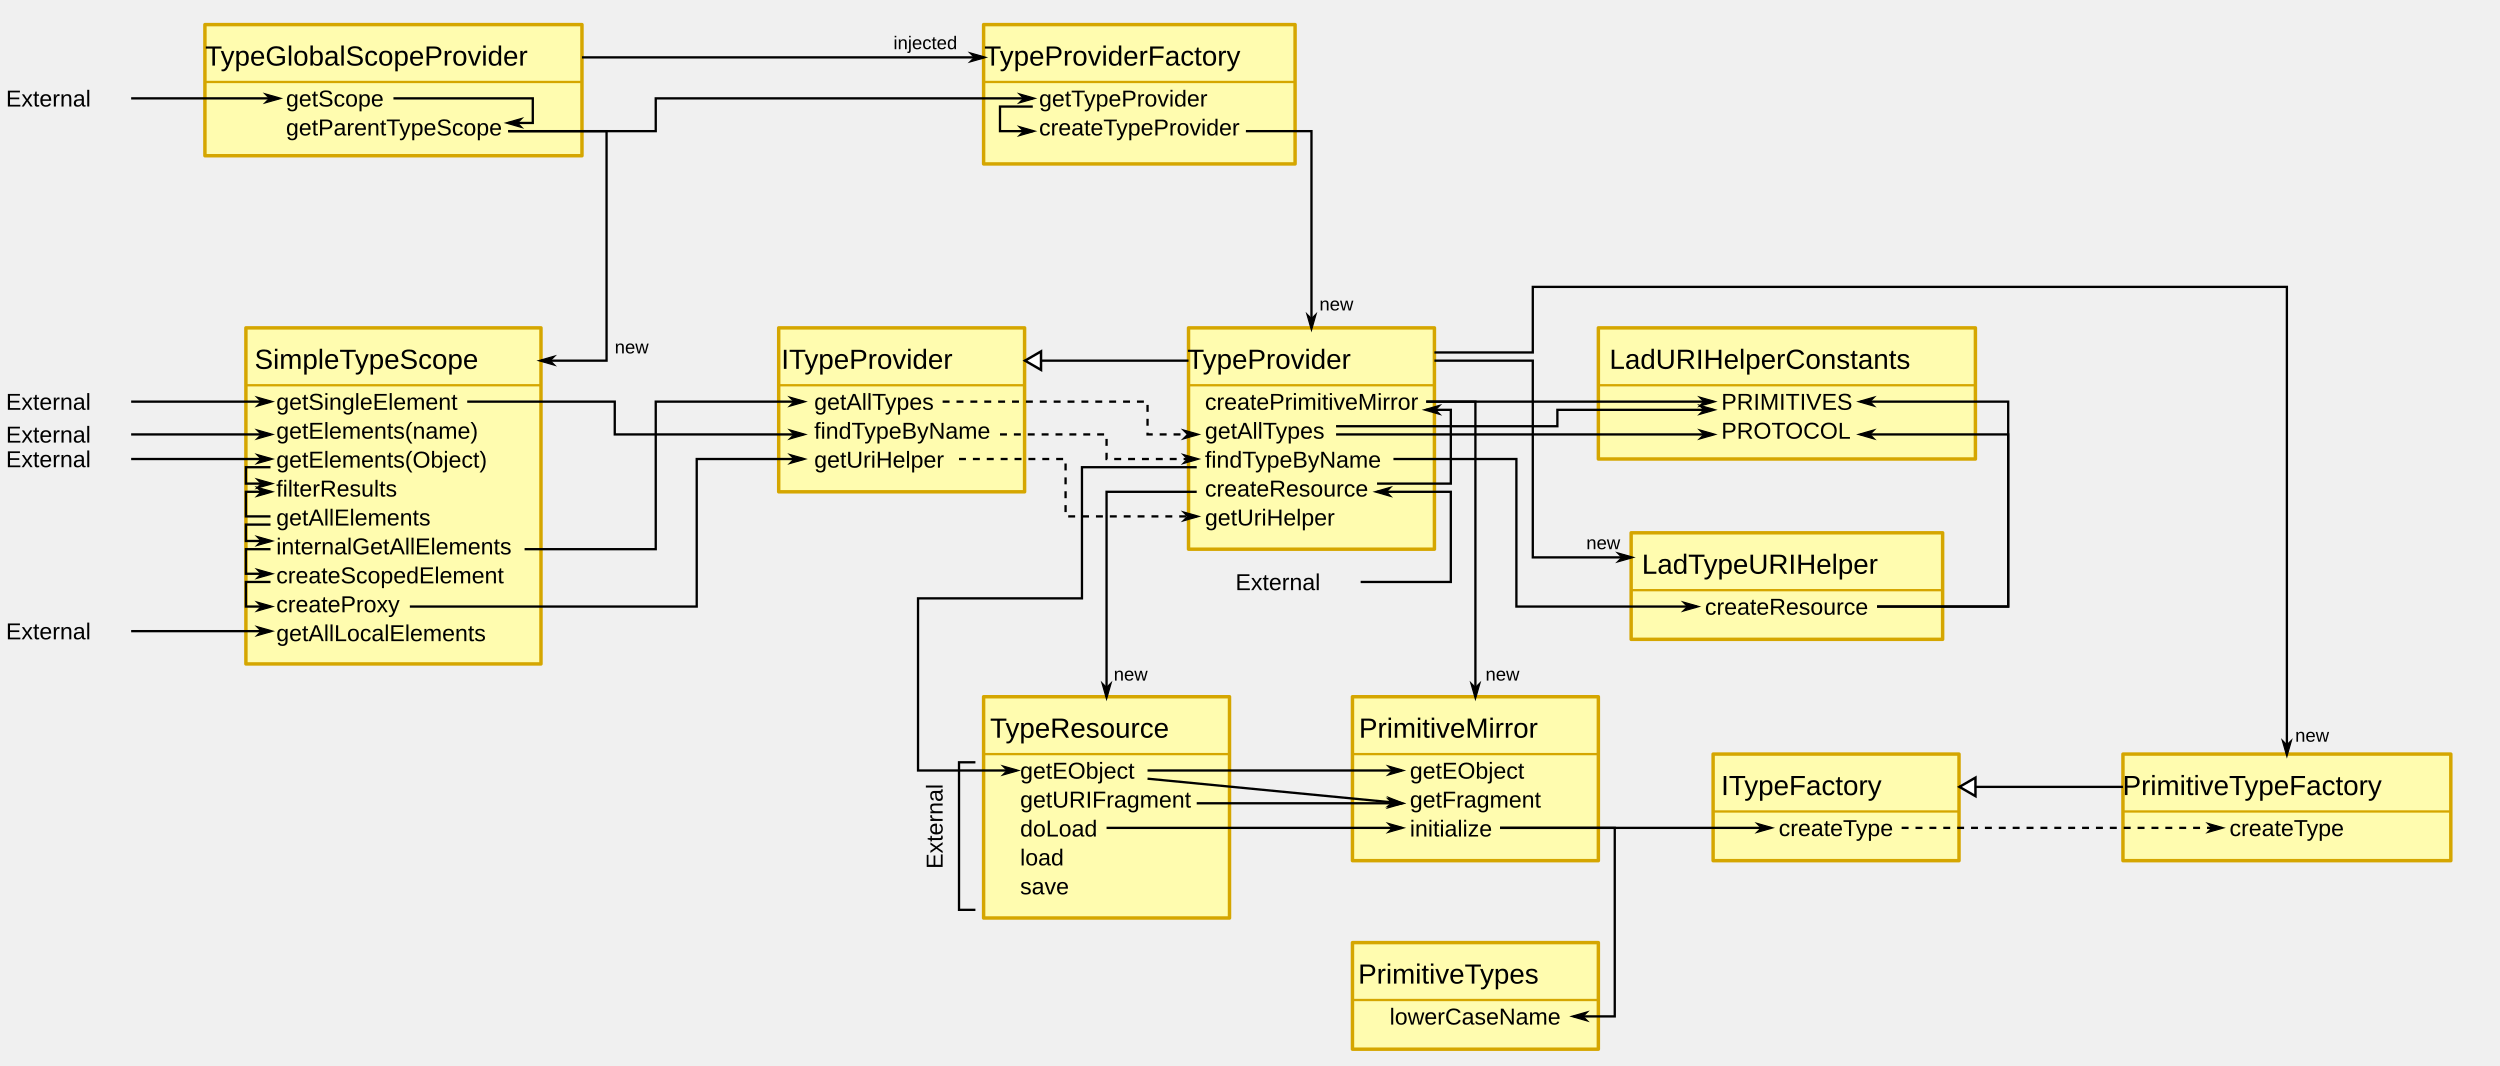
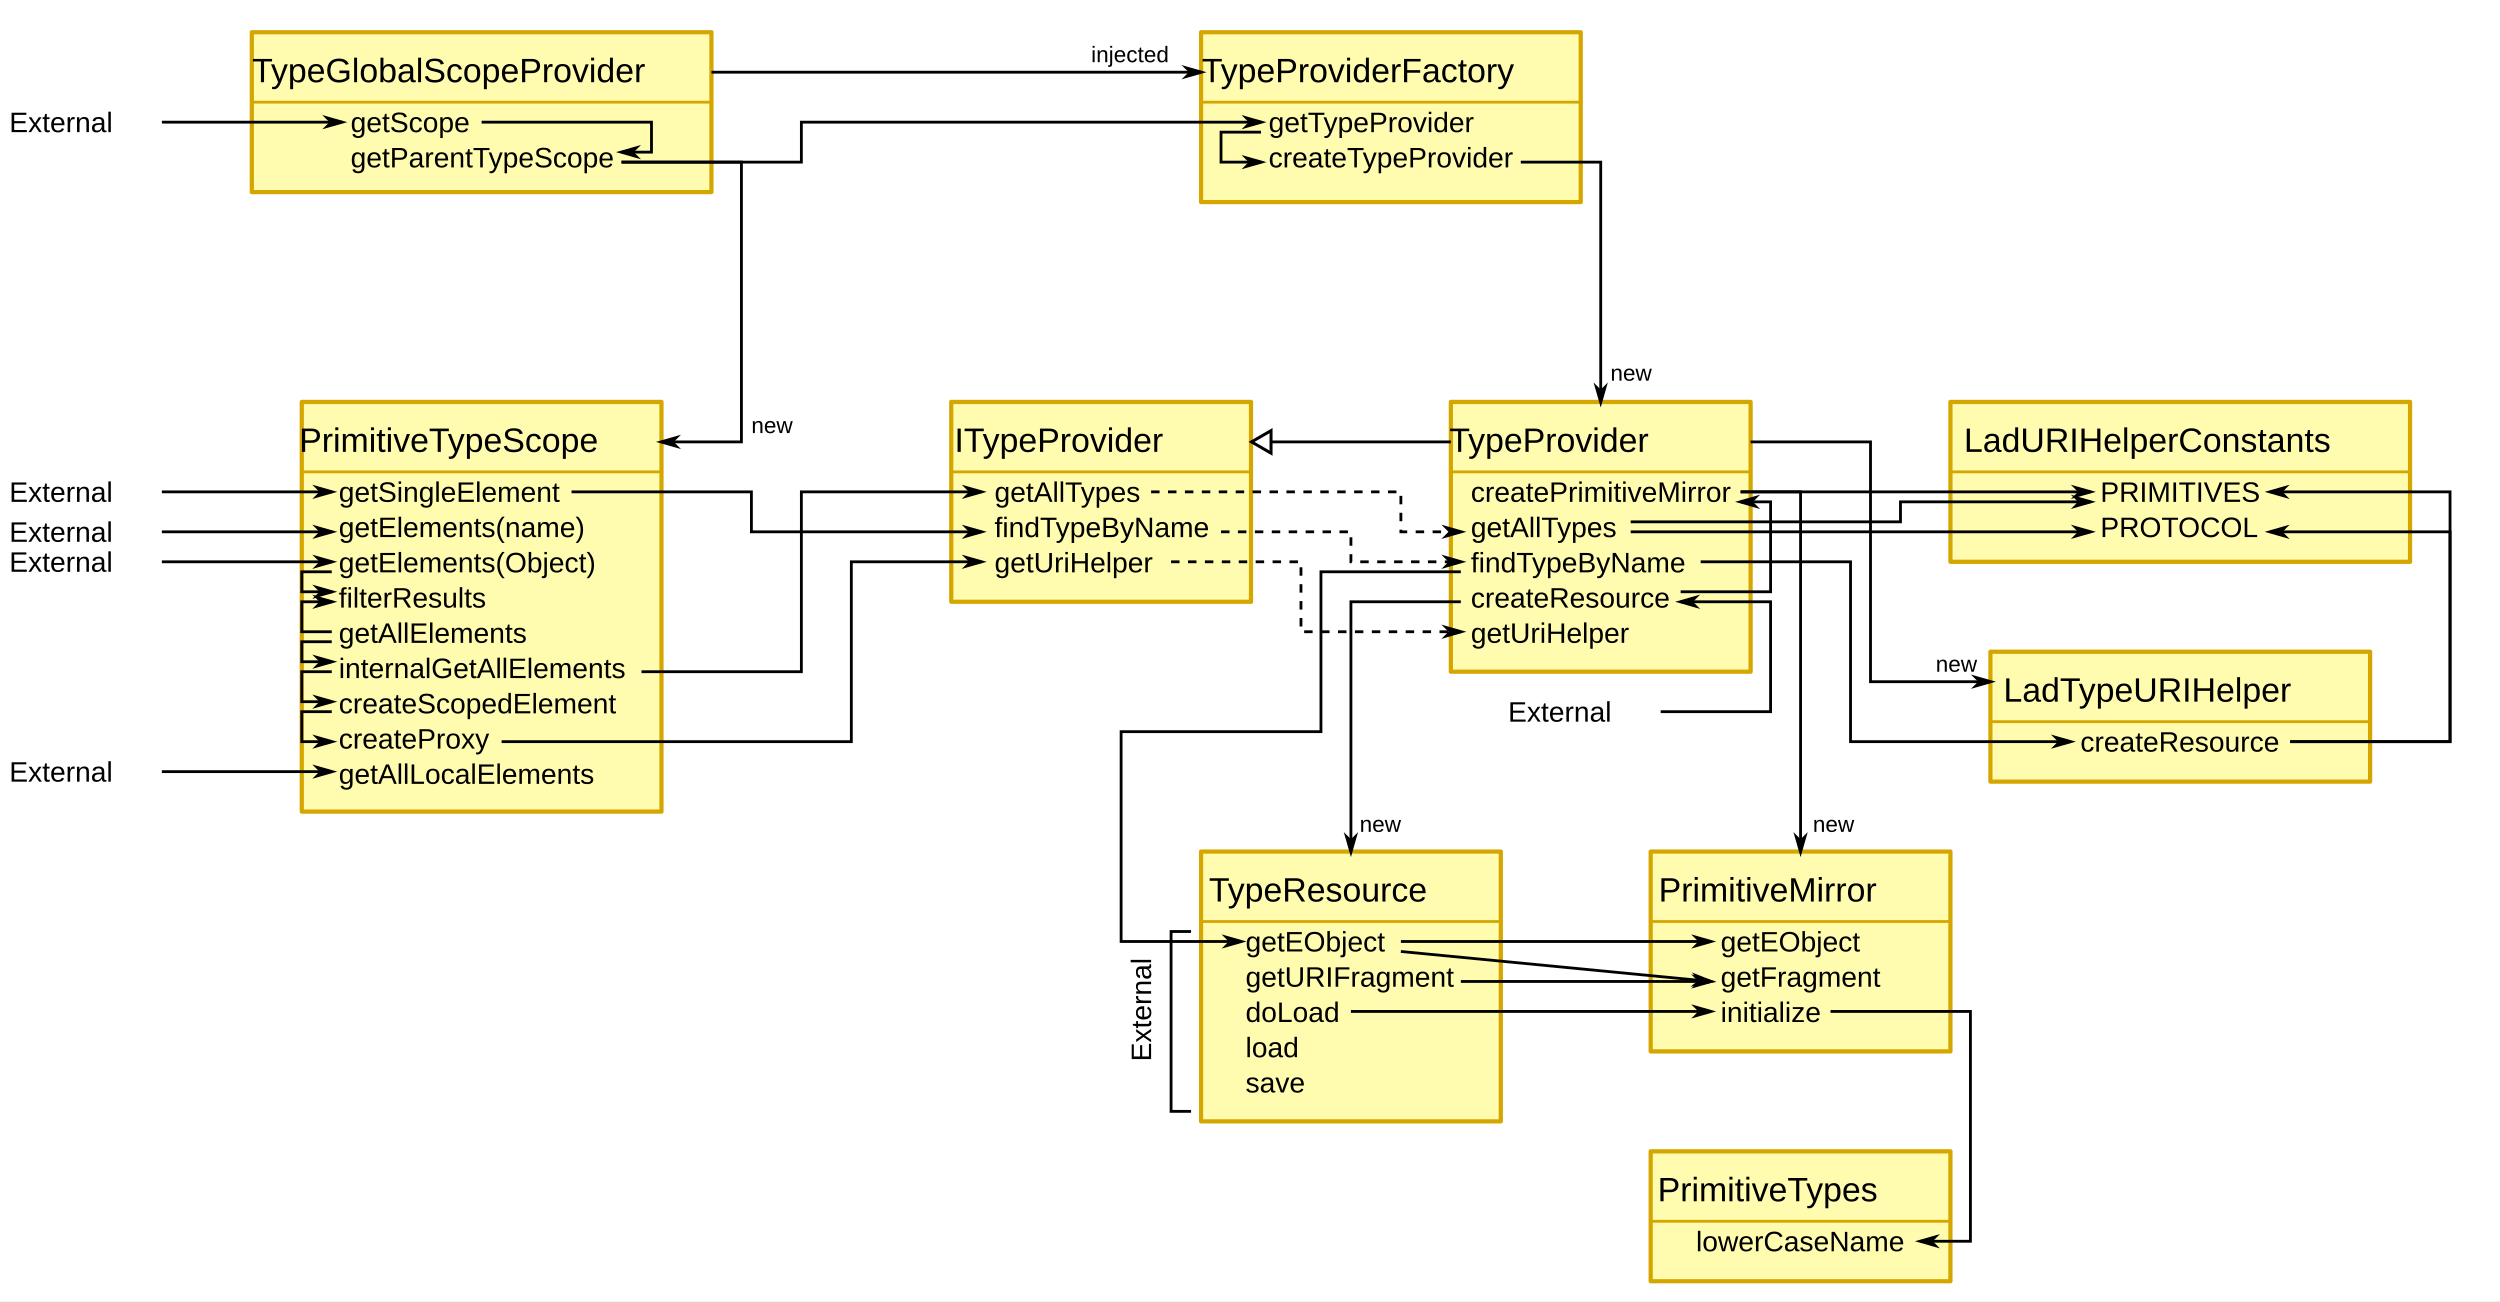
- <svg xmlns="http://www.w3.org/2000/svg" width="1080.709" height="460.63" id="svg2" version="1.1">
+ <svg xmlns="http://www.w3.org/2000/svg" width="886.541" height="461.429" id="svg2" version="1.1">
  <defs id="defs4">
    <marker orient="auto" refY="0" refX="0" id="EmptyTriangleInL" style="overflow:visible">
      <path id="path4304" d="m 5.77,0 -8.65,5 0,-10 8.65,5 z" style="fill:#ffffff;fill-rule:evenodd;stroke:#000000;stroke-width:1pt" transform="matrix(-0.8,0,0,-0.8,4.8,0)" />
    </marker>
    <marker orient="auto" refY="0" refX="0" id="Arrow1Mend" style="overflow:visible">
      <path id="path4162" d="M 0,0 5,-5 -12.5,0 5,5 0,0 z" style="fill-rule:evenodd;stroke:#000000;stroke-width:1pt" transform="matrix(-0.4,0,0,-0.4,-4,0)" />
    </marker>
    <marker orient="auto" refY="0" refX="0" id="Arrow1Mend-3" style="overflow:visible">
      <path id="path4162-8" d="M 0,0 5,-5 -12.5,0 5,5 0,0 z" style="fill-rule:evenodd;stroke:#000000;stroke-width:1pt" transform="matrix(-0.4,0,0,-0.4,-4,0)" />
    </marker>
    <marker orient="auto" refY="0" refX="0" id="Arrow1Mend-38" style="overflow:visible">
      <path id="path4162-1" d="M 0,0 5,-5 -12.5,0 5,5 0,0 z" style="fill-rule:evenodd;stroke:#000000;stroke-width:1pt" transform="matrix(-0.4,0,0,-0.4,-4,0)" />
    </marker>
    <marker orient="auto" refY="0" refX="0" id="Arrow1Mend-38-6" style="overflow:visible">
      <path id="path4162-1-7" d="M 0,0 5,-5 -12.5,0 5,5 0,0 z" style="fill-rule:evenodd;stroke:#000000;stroke-width:1pt" transform="matrix(-0.4,0,0,-0.4,-4,0)" />
    </marker>
    <marker orient="auto" refY="0" refX="0" id="Arrow1Mend-38-8" style="overflow:visible">
      <path id="path4162-1-0" d="M 0,0 5,-5 -12.5,0 5,5 0,0 z" style="fill-rule:evenodd;stroke:#000000;stroke-width:1pt" transform="matrix(-0.4,0,0,-0.4,-4,0)" />
    </marker>
    <marker orient="auto" refY="0" refX="0" id="Arrow1Mend-38-4" style="overflow:visible">
      <path id="path4162-1-5" d="M 0,0 5,-5 -12.5,0 5,5 0,0 z" style="fill-rule:evenodd;stroke:#000000;stroke-width:1pt" transform="matrix(-0.4,0,0,-0.4,-4,0)" />
    </marker>
  </defs>
-   <g id="layer1" transform="translate(513.7795,-7.086588)">
+   <g id="layer2" transform="translate(0.7142857,0.7986599)">
+     <rect style="fill:#ffffff;fill-opacity:1;stroke:none" id="rect3202" width="886.541" height="461.429" x="-0.714" y="-0.799" ry="8.4103558e-06" />
+   </g>
+   <g id="layer1" transform="translate(514.4938,-6.287928)">
    <g id="g4002" transform="translate(-283.4646,301.1811)">
      <rect ry="4.4428712e-06" y="113.386" x="354.331" height="46.063" width="106.299" id="rect3917" style="fill:#fffcaf;fill-opacity:1;stroke:#d5a600;stroke-width:1.5;stroke-linejoin:round;stroke-miterlimit:10;stroke-opacity:1;stroke-dasharray:none;stroke-dashoffset:0" />
      <text id="text3053" y="131.102" x="407.48" style="font-size:12px;font-style:normal;font-variant:normal;font-weight:normal;font-stretch:normal;text-align:center;line-height:125%;letter-spacing:0px;word-spacing:0px;text-anchor:middle;fill:#000000;fill-opacity:1;stroke:none;font-family:Arial;-inkscape-font-specification:Sans" xml:space="preserve">
        <tspan y="131.102" x="407.48" id="tspan3055">PrimitiveTypes</tspan>
      </text>
      <text id="text3057" y="148.819" x="370.404" style="font-size:10px;font-style:normal;font-variant:normal;font-weight:normal;font-stretch:normal;text-align:start;line-height:125%;letter-spacing:0px;word-spacing:0px;text-anchor:start;fill:#000000;fill-opacity:1;stroke:none;font-family:Arial;-inkscape-font-specification:Sans" xml:space="preserve">
        <tspan y="148.819" x="370.404" id="tspan3059">lowerCaseName</tspan>
      </text>
      <path id="path3944" d="m 354.331,138.189 106.299,0" style="fill:none;stroke:#d5a600;stroke-width:1px;stroke-linecap:butt;stroke-linejoin:miter;stroke-opacity:1" />
    </g>
    <g id="g4034" transform="translate(-283.4646,35.43308)">
      <rect ry="4.4428712e-06" y="272.835" x="194.882" height="95.669" width="106.299" id="rect3950" style="fill:#fffcaf;fill-opacity:1;stroke:#d5a600;stroke-width:1.5;stroke-linejoin:round;stroke-miterlimit:10;stroke-opacity:1;stroke-dasharray:none;stroke-dashoffset:0" />
      <text id="text3021" y="290.551" x="248.031" style="font-size:12px;font-style:normal;font-variant:normal;font-weight:normal;font-stretch:normal;text-align:center;line-height:125%;letter-spacing:0px;word-spacing:0px;text-anchor:middle;fill:#000000;fill-opacity:1;stroke:none;font-family:Arial;-inkscape-font-specification:Sans" xml:space="preserve">
        <tspan y="290.551" x="248.031" id="tspan3023">TypeResource</tspan>
      </text>
      <text id="text3093" y="308.268" x="210.655" style="font-size:10px;font-style:normal;font-variant:normal;font-weight:normal;font-stretch:normal;text-align:start;line-height:125%;letter-spacing:0px;word-spacing:0px;text-anchor:start;fill:#000000;fill-opacity:1;stroke:none;font-family:Arial;-inkscape-font-specification:Sans" xml:space="preserve">
        <tspan y="308.268" x="210.655" id="tspan3095">getEObject</tspan>
        <tspan id="tspan3097" y="320.768" x="210.655">getURIFragment</tspan>
        <tspan id="tspan3099" y="333.268" x="210.655">doLoad</tspan>
        <tspan id="tspan3101" y="345.768" x="210.655">load</tspan>
        <tspan id="tspan3103" y="358.268" x="210.655">save</tspan>
      </text>
      <path id="path3973" d="m 194.882,297.638 106.299,0" style="fill:none;stroke:#d5a600;stroke-width:1px;stroke-linecap:butt;stroke-linejoin:miter;stroke-opacity:1" />
    </g>
    <g id="g4046" transform="translate(-124.0158,-70.86616)">
      <rect ry="4.4428712e-06" y="379.134" x="194.882" height="70.866" width="106.299" id="rect3952" style="fill:#fffcaf;fill-opacity:1;stroke:#d5a600;stroke-width:1.5;stroke-linejoin:round;stroke-miterlimit:10;stroke-opacity:1;stroke-dasharray:none;stroke-dashoffset:0" />
      <text id="text3025" y="396.85" x="248.031" style="font-size:12px;font-style:normal;font-variant:normal;font-weight:normal;font-stretch:normal;text-align:center;line-height:125%;letter-spacing:0px;word-spacing:0px;text-anchor:middle;fill:#000000;fill-opacity:1;stroke:none;font-family:Arial;-inkscape-font-specification:Sans" xml:space="preserve">
        <tspan y="396.85" x="248.031" id="tspan3027">PrimitiveMirror</tspan>
      </text>
      <text id="text3081" y="414.567" x="219.685" style="font-size:10px;font-style:normal;font-variant:normal;font-weight:normal;font-stretch:normal;text-align:start;line-height:125%;letter-spacing:0px;word-spacing:0px;text-anchor:start;fill:#000000;fill-opacity:1;stroke:none;font-family:Arial;-inkscape-font-specification:Sans" xml:space="preserve">
        <tspan y="414.567" x="219.685" id="tspan3083">getEObject</tspan>
        <tspan id="tspan3085" y="427.067" x="219.685">getFragment</tspan>
        <tspan id="tspan3087" y="439.567" x="219.685">initialize</tspan>
      </text>
      <path id="path3975" d="m 194.882,403.937 106.299,0" style="fill:none;stroke:#d5a600;stroke-width:1px;stroke-linecap:butt;stroke-linejoin:miter;stroke-opacity:1" />
    </g>
    <g id="g4064" transform="translate(10.62992,-230.315)">
      <rect ry="4.4428712e-06" y="467.717" x="180.709" height="46.063" width="134.646" id="rect3958" style="fill:#fffcaf;fill-opacity:1;stroke:#d5a600;stroke-width:1.5;stroke-linejoin:round;stroke-miterlimit:10;stroke-opacity:1;stroke-dasharray:none;stroke-dashoffset:0" />
      <text id="text3037" y="485.433" x="248.031" style="font-size:12px;font-style:normal;font-variant:normal;font-weight:normal;font-stretch:normal;text-align:center;line-height:125%;letter-spacing:0px;word-spacing:0px;text-anchor:middle;fill:#000000;fill-opacity:1;stroke:none;font-family:Arial;-inkscape-font-specification:Sans" xml:space="preserve">
        <tspan y="485.433" x="248.031" id="tspan3039">LadTypeURIHelper</tspan>
      </text>
      <text id="text3115" y="503.15" x="212.598" style="font-size:10px;font-style:normal;font-variant:normal;font-weight:normal;font-stretch:normal;text-align:start;line-height:125%;letter-spacing:0px;word-spacing:0px;text-anchor:start;fill:#000000;fill-opacity:1;stroke:none;font-family:Arial;-inkscape-font-specification:Sans" xml:space="preserve">
        <tspan y="503.15" x="212.598" id="tspan3117">createResource</tspan>
      </text>
      <path id="path3979" d="m 180.709,492.52 134.646,0" style="fill:none;stroke:#d5a600;stroke-width:1px;stroke-linecap:butt;stroke-linejoin:miter;stroke-opacity:1" />
    </g>
    <g id="g4090" transform="translate(-148.8189,-372.0472)">
      <rect ry="8.4103558e-06" y="520.866" x="325.984" height="56.693" width="162.992" id="rect3963" style="fill:#fffcaf;fill-opacity:1;stroke:#d5a600;stroke-width:1.5;stroke-linejoin:round;stroke-miterlimit:10;stroke-opacity:1;stroke-dasharray:none;stroke-dashoffset:0" />
      <text id="text3041" y="538.583" x="407.48" style="font-size:12px;font-style:normal;font-variant:normal;font-weight:normal;font-stretch:normal;text-align:center;line-height:125%;letter-spacing:0px;word-spacing:0px;text-anchor:middle;fill:#000000;fill-opacity:1;stroke:none;font-family:Arial;-inkscape-font-specification:Sans" xml:space="preserve">
        <tspan y="538.583" x="407.48" id="tspan3043">LadURIHelperConstants</tspan>
      </text>
      <text id="text3119" y="556.299" x="379.134" style="font-size:10px;font-style:normal;font-variant:normal;font-weight:normal;font-stretch:normal;text-align:start;line-height:125%;letter-spacing:0px;word-spacing:0px;text-anchor:start;fill:#000000;fill-opacity:1;stroke:none;font-family:Arial;-inkscape-font-specification:Sans" xml:space="preserve">
        <tspan y="556.299" x="379.134" id="tspan3121">PRIMITIVES</tspan>
        <tspan id="tspan3123" y="568.799" x="379.134">PROTOCOL</tspan>
      </text>
      <path id="path3983" d="m 325.984,545.669 162.992,0" style="fill:none;stroke:#d5a600;stroke-width:1px;stroke-linecap:butt;stroke-linejoin:miter;stroke-opacity:1" />
    </g>
    <g id="g4081" transform="translate(-269.2913,-520.8661)">
      <rect ry="8.4103558e-06" y="538.583" x="180.709" height="60.236" width="134.646" id="rect3965" style="fill:#fffcaf;fill-opacity:1;stroke:#d5a600;stroke-width:1.5;stroke-linejoin:round;stroke-miterlimit:10;stroke-opacity:1;stroke-dasharray:none;stroke-dashoffset:0" />
      <text id="text3045" y="556.299" x="248.031" style="font-size:12px;font-style:normal;font-variant:normal;font-weight:normal;font-stretch:normal;text-align:center;line-height:125%;letter-spacing:0px;word-spacing:0px;text-anchor:middle;fill:#000000;fill-opacity:1;stroke:none;font-family:Arial;-inkscape-font-specification:Sans" xml:space="preserve">
        <tspan y="556.299" x="248.031" id="tspan3047">TypeProviderFactory</tspan>
      </text>
      <text id="text3125" y="574.016" x="204.669" style="font-size:10px;font-style:normal;font-variant:normal;font-weight:normal;font-stretch:normal;text-align:start;line-height:125%;letter-spacing:0px;word-spacing:0px;text-anchor:start;fill:#000000;fill-opacity:1;stroke:none;font-family:Arial;-inkscape-font-specification:Sans" xml:space="preserve">
        <tspan y="574.016" x="204.669" id="tspan3127">getTypeProvider</tspan>
        <tspan id="tspan3129" y="586.516" x="204.669">createTypeProvider</tspan>
      </text>
      <path id="path3987" d="m 180.709,563.386 134.646,0" style="fill:none;stroke:#d5a600;stroke-width:1px;stroke-linecap:butt;stroke-linejoin:miter;stroke-opacity:1" />
    </g>
    <path style="fill:none;stroke:#000000;stroke-width:1px;stroke-linecap:butt;stroke-linejoin:miter;stroke-opacity:1;marker-end:url(#Arrow1Mend)" d="m -17.717,340.157 109.843,0" id="path4147" />
    <path style="fill:none;stroke:#000000;stroke-width:1px;stroke-linecap:butt;stroke-linejoin:miter;stroke-opacity:1;marker-end:url(#Arrow1Mend)" d="M -17.717,343.701 92.126,354.331" id="path4593" />
    <path style="fill:none;stroke:#000000;stroke-width:1px;stroke-linecap:butt;stroke-linejoin:miter;stroke-opacity:1;marker-end:url(#Arrow1Mend)" d="m 3.543,354.331 88.583,0" id="path4777" />
    <path style="fill:none;stroke:#000000;stroke-width:1px;stroke-linecap:butt;stroke-linejoin:miter;stroke-opacity:1;marker-end:url(#Arrow1Mend)" d="m -35.433,364.961 127.559,0" id="path4961" />
    <path style="fill:none;stroke:#000000;stroke-width:1px;stroke-linecap:butt;stroke-linejoin:miter;stroke-opacity:1" d="m -92.126,336.614 -7.087,0 0,63.78 7.087,0" id="path5145" />
    <text xml:space="preserve" style="font-size:10px;font-style:normal;font-variant:normal;font-weight:normal;font-stretch:normal;text-align:start;line-height:125%;letter-spacing:0px;word-spacing:0px;text-anchor:start;fill:#000000;fill-opacity:1;stroke:none;font-family:Arial;-inkscape-font-specification:Sans" x="-382.677" y="-106.299" id="text5147" transform="matrix(0,-1,1,0,0,0)">
      <tspan id="tspan5149" x="-382.677" y="-106.299">External</tspan>
    </text>
    <path style="fill:none;stroke:#000000;stroke-width:1px;stroke-linecap:butt;stroke-linejoin:miter;stroke-opacity:1;marker-end:url(#Arrow1Mend)" d="m 134.646,364.961 49.606,0 0,81.496 -17.717,0" id="path5151" />
-     <g id="g5891" transform="translate(226.7716,113.3858)">
-       <g id="g4026">
-         <rect style="fill:#fffcaf;fill-opacity:1;stroke:#d5a600;stroke-width:1.5;stroke-linejoin:round;stroke-miterlimit:10;stroke-opacity:1;stroke-dasharray:none;stroke-dashoffset:0" id="rect3946" width="141.732" height="46.063" x="177.165" y="219.685" ry="4.4428712e-06" />
-         <text xml:space="preserve" style="font-size:12px;font-style:normal;font-variant:normal;font-weight:normal;font-stretch:normal;text-align:center;line-height:125%;letter-spacing:0px;word-spacing:0px;text-anchor:middle;fill:#000000;fill-opacity:1;stroke:none;font-family:Arial;-inkscape-font-specification:Sans" x="248.031" y="237.402" id="text3013">
-           <tspan id="tspan3015" x="248.031" y="237.402">PrimitiveTypeFactory</tspan>
-         </text>
-         <text xml:space="preserve" style="font-size:10px;font-style:normal;font-variant:normal;font-weight:normal;font-stretch:normal;text-align:start;line-height:125%;letter-spacing:0px;word-spacing:0px;text-anchor:start;fill:#000000;fill-opacity:1;stroke:none;font-family:Arial;-inkscape-font-specification:Sans" x="223.228" y="255.118" id="text3089">
-           <tspan id="tspan3091" x="223.228" y="255.118">createType</tspan>
-         </text>
-         <path style="fill:none;stroke:#d5a600;stroke-width:1px;stroke-linecap:butt;stroke-linejoin:miter;stroke-opacity:1" d="m 177.165,244.488 141.732,0" id="path3969" />
-       </g>
-       <g id="g4056-4" transform="translate(-354.3307,-159.4488)">
-         <rect style="fill:#fffcaf;fill-opacity:1;stroke:#d5a600;stroke-width:1.5;stroke-linejoin:round;stroke-miterlimit:10;stroke-opacity:1;stroke-dasharray:none;stroke-dashoffset:0" id="rect3954-3" width="106.299" height="46.063" x="354.331" y="379.134" ry="4.4428712e-06" />
-         <text xml:space="preserve" style="font-size:12px;font-style:normal;font-variant:normal;font-weight:normal;font-stretch:normal;text-align:center;line-height:125%;letter-spacing:0px;word-spacing:0px;text-anchor:middle;fill:#000000;fill-opacity:1;stroke:none;font-family:Arial;-inkscape-font-specification:Sans" x="407.48" y="396.85" id="text3029-6">
-           <tspan id="tspan3031-2" x="407.48" y="396.85">ITypeFactory</tspan>
-         </text>
-         <text xml:space="preserve" style="font-size:10px;font-style:normal;font-variant:normal;font-weight:normal;font-stretch:normal;text-align:start;line-height:125%;letter-spacing:0px;word-spacing:0px;text-anchor:start;fill:#000000;fill-opacity:1;stroke:none;font-family:Arial;-inkscape-font-specification:Sans" x="382.677" y="414.567" id="text3105-4">
-           <tspan id="tspan3107-8" x="382.677" y="414.567">createType</tspan>
-         </text>
-         <path style="fill:none;stroke:#d5a600;stroke-width:1px;stroke-linecap:butt;stroke-linejoin:miter;stroke-opacity:1" d="m 354.331,403.937 106.299,0" id="path3977-2" />
-       </g>
-       <path id="path5335" d="m 81.496,251.575 138.189,0" style="fill:none;stroke:#000000;stroke-width:1;stroke-linecap:butt;stroke-linejoin:miter;stroke-miterlimit:4;stroke-opacity:1;stroke-dasharray:3, 3;stroke-dashoffset:0;marker-end:url(#Arrow1Mend)" />
-       <path id="path5703" d="m 106.299,233.858 70.866,0" style="fill:none;stroke:#000000;stroke-width:1px;stroke-linecap:butt;stroke-linejoin:miter;stroke-opacity:1;marker-start:url(#EmptyTriangleInL)" />
-     </g>
-     <path style="fill:none;stroke:#000000;stroke-width:1px;stroke-linecap:butt;stroke-linejoin:miter;stroke-opacity:1;marker-end:url(#Arrow1Mend)" d="m 134.646,364.961 116.929,0" id="path5909" />
    <g id="g4010" transform="translate(-751.1811,-70.86615)">
      <rect ry="4.4428712e-06" y="219.685" x="343.701" height="145.276" width="127.559" id="rect3948" style="fill:#fffcaf;fill-opacity:1;stroke:#d5a600;stroke-width:1.5;stroke-linejoin:round;stroke-miterlimit:10;stroke-opacity:1;stroke-dasharray:none;stroke-dashoffset:0" />
      <text id="text3017" y="237.402" x="407.48" style="font-size:12px;font-style:normal;font-variant:normal;font-weight:normal;font-stretch:normal;text-align:center;line-height:125%;letter-spacing:0px;word-spacing:0px;text-anchor:middle;fill:#000000;fill-opacity:1;stroke:none;font-family:Arial;-inkscape-font-specification:Sans" xml:space="preserve">
-         <tspan y="237.402" x="407.48" id="tspan3019">SimpleTypeScope</tspan>
+         <tspan y="237.402" x="407.48" id="tspan3019">PrimitiveTypeScope</tspan>
      </text>
      <text id="text3061" y="255.118" x="356.817" style="font-size:10px;font-style:normal;font-variant:normal;font-weight:normal;font-stretch:normal;text-align:start;line-height:125%;letter-spacing:0px;word-spacing:0px;text-anchor:start;fill:#000000;fill-opacity:1;stroke:none;font-family:Arial;-inkscape-font-specification:Sans" xml:space="preserve">
        <tspan y="255.118" x="356.817" id="tspan3063">getSingleElement</tspan>
        <tspan id="tspan3065" y="267.618" x="356.817">getElements(name)</tspan>
        <tspan id="tspan3067" y="280.118" x="356.817">getElements(Object)</tspan>
        <tspan id="tspan3069" y="292.618" x="356.817">filterResults</tspan>
        <tspan id="tspan3071" y="305.118" x="356.817">getAllElements</tspan>
        <tspan id="tspan3073" y="317.618" x="356.817">internalGetAllElements</tspan>
        <tspan id="tspan3075" y="330.118" x="356.817">createScopedElement</tspan>
        <tspan id="tspan3077" y="342.618" x="356.817">createProxy</tspan>
        <tspan id="tspan3079" y="355.118" x="356.817">getAllLocalElements</tspan>
      </text>
      <path id="path3971" d="m 343.701,244.488 127.559,0" style="fill:none;stroke:#d5a600;stroke-width:1px;stroke-linecap:butt;stroke-linejoin:miter;stroke-opacity:1" />
    </g>
    <g id="g4072" transform="translate(-751.1811,-432.2835)">
      <rect ry="8.4103558e-06" y="450" x="325.984" height="56.693" width="162.992" id="rect3956" style="fill:#fffcaf;fill-opacity:1;stroke:#d5a600;stroke-width:1.5;stroke-linejoin:round;stroke-miterlimit:10;stroke-opacity:1;stroke-dasharray:none;stroke-dashoffset:0" />
      <text id="text3033" y="467.717" x="407.48" style="font-size:12px;font-style:normal;font-variant:normal;font-weight:normal;font-stretch:normal;text-align:center;line-height:125%;letter-spacing:0px;word-spacing:0px;text-anchor:middle;fill:#000000;fill-opacity:1;stroke:none;font-family:Arial;-inkscape-font-specification:Sans" xml:space="preserve">
        <tspan y="467.717" x="407.48" id="tspan3035">TypeGlobalScopeProvider</tspan>
      </text>
      <text id="text3109" y="485.433" x="361.018" style="font-size:10px;font-style:normal;font-variant:normal;font-weight:normal;font-stretch:normal;text-align:start;line-height:125%;letter-spacing:0px;word-spacing:0px;text-anchor:start;fill:#000000;fill-opacity:1;stroke:none;font-family:Arial;-inkscape-font-specification:Sans" xml:space="preserve">
        <tspan y="485.433" x="361.018" id="tspan3111">getScope</tspan>
        <tspan id="tspan3113" y="497.933" x="361.018">getParentTypeScope</tspan>
      </text>
      <path id="path3981" d="m 325.984,474.803 162.992,0" style="fill:none;stroke:#d5a600;stroke-width:1px;stroke-linecap:butt;stroke-linejoin:miter;stroke-opacity:1" />
    </g>
    <path style="fill:none;stroke:#000000;stroke-width:1px;stroke-linecap:butt;stroke-linejoin:miter;stroke-opacity:1;marker-end:url(#Arrow1Mend)" d="m -294.094,63.78 42.52,0 2e-5,99.213 -28.346,0" id="path6283" />
    <path style="fill:none;stroke:#000000;stroke-width:1px;stroke-linecap:butt;stroke-linejoin:miter;stroke-opacity:1;marker-end:url(#Arrow1Mend)" d="m -343.701,49.606 60.236,0 -4e-5,10.63 -10.63,0" id="path6469" />
    <g id="g7031" transform="translate(-194.8819,35.43307)">
      <g id="g3989">
        <g id="g3926">
          <rect ry="4.4428712e-06" y="113.386" x="194.882" height="95.669" width="106.299" id="rect3145" style="fill:#fffcaf;fill-opacity:1;stroke:#d5a600;stroke-width:1.5;stroke-linejoin:round;stroke-miterlimit:10;stroke-opacity:1;stroke-dasharray:none;stroke-dashoffset:0" />
          <text id="text2987" y="131.102" x="248.031" style="font-size:12px;font-style:normal;font-variant:normal;font-weight:normal;font-stretch:normal;text-align:center;line-height:125%;letter-spacing:0px;word-spacing:0px;text-anchor:middle;fill:#000000;fill-opacity:1;stroke:none;font-family:Arial;-inkscape-font-specification:Sans" xml:space="preserve">
            <tspan y="131.102" x="248.031" id="tspan2989">TypeProvider</tspan>
          </text>
          <text id="text2991" y="148.819" x="201.969" style="font-size:10px;font-style:normal;font-variant:normal;font-weight:normal;font-stretch:normal;text-align:start;line-height:125%;letter-spacing:0px;word-spacing:0px;text-anchor:start;fill:#000000;fill-opacity:1;stroke:none;font-family:Arial;-inkscape-font-specification:Sans" xml:space="preserve">
            <tspan y="148.819" x="201.969" id="tspan2993">createPrimitiveMirror</tspan>
            <tspan id="tspan2995" y="161.319" x="201.969">getAllTypes</tspan>
            <tspan id="tspan2997" y="173.819" x="201.969">findTypeByName</tspan>
            <tspan id="tspan2999" y="186.319" x="201.969">createResource</tspan>
            <tspan id="tspan3001" y="198.819" x="201.969">getUriHelper</tspan>
          </text>
        </g>
        <path style="fill:none;stroke:#d5a600;stroke-width:1px;stroke-linecap:butt;stroke-linejoin:miter;stroke-opacity:1" d="m 194.882,138.189 106.299,0" id="path3937" />
      </g>
      <g transform="translate(-336.6142,-265.748)" id="g4056">
        <rect style="fill:#fffcaf;fill-opacity:1;stroke:#d5a600;stroke-width:1.5;stroke-linejoin:round;stroke-miterlimit:10;stroke-opacity:1;stroke-dasharray:none;stroke-dashoffset:0" id="rect3954" width="106.299" height="70.866" x="354.331" y="379.134" ry="4.4428712e-06" />
        <text xml:space="preserve" style="font-size:12px;font-style:normal;font-variant:normal;font-weight:normal;font-stretch:normal;text-align:center;line-height:125%;letter-spacing:0px;word-spacing:0px;text-anchor:middle;fill:#000000;fill-opacity:1;stroke:none;font-family:Arial;-inkscape-font-specification:Sans" x="407.48" y="396.85" id="text3029">
          <tspan id="tspan3031" x="407.48" y="396.85">ITypeProvider</tspan>
        </text>
        <text xml:space="preserve" style="font-size:10px;font-style:normal;font-variant:normal;font-weight:normal;font-stretch:normal;text-align:start;line-height:125%;letter-spacing:0px;word-spacing:0px;text-anchor:start;fill:#000000;fill-opacity:1;stroke:none;font-family:Arial;-inkscape-font-specification:Sans" x="369.677" y="414.567" id="text3105">
          <tspan id="tspan3107" x="369.677" y="414.567">getAllTypes</tspan>
          <tspan id="tspan4143" x="369.677" y="427.067">findTypeByName</tspan>
          <tspan id="tspan4145" x="369.677" y="439.567">getUriHelper</tspan>
        </text>
        <path style="fill:none;stroke:#d5a600;stroke-width:1px;stroke-linecap:butt;stroke-linejoin:miter;stroke-opacity:1" d="m 354.331,403.937 106.299,0" id="path3977" />
      </g>
      <path id="path6655" d="m 124.016,127.559 70.866,0" style="fill:none;stroke:#000000;stroke-width:1px;stroke-linecap:butt;stroke-linejoin:miter;stroke-opacity:1;marker-start:url(#EmptyTriangleInL)" />
      <path id="path6841" d="m 88.583,145.276 88.583,0 0,14.173 21.26,0" style="fill:none;stroke:#000000;stroke-width:1;stroke-linecap:butt;stroke-linejoin:miter;stroke-miterlimit:4;stroke-opacity:1;stroke-dasharray:3, 3;stroke-dashoffset:0;marker-end:url(#Arrow1Mend)" />
      <path id="path6843" d="m 113.386,159.449 46.063,0 0,10.63 38.976,0" style="fill:none;stroke:#000000;stroke-width:1;stroke-linecap:butt;stroke-linejoin:miter;stroke-miterlimit:4;stroke-opacity:1;stroke-dasharray:3, 3;stroke-dashoffset:0;marker-end:url(#Arrow1Mend)" />
      <path id="path6845" d="m 95.669,170.079 46.063,0 0,24.803 56.693,0" style="fill:none;stroke:#000000;stroke-width:1;stroke-linecap:butt;stroke-linejoin:miter;stroke-miterlimit:4;stroke-opacity:1;stroke-dasharray:3, 3;stroke-dashoffset:0;marker-end:url(#Arrow1Mend)" />
    </g>
    <path style="fill:none;stroke:#000000;stroke-width:1px;stroke-linecap:butt;stroke-linejoin:miter;stroke-opacity:1;marker-end:url(#Arrow1Mend-38)" d="m -287.008,244.488 56.693,0 0,-63.78 63.78,0" id="path7058" />
    <path style="fill:none;stroke:#000000;stroke-width:1px;stroke-linecap:butt;stroke-linejoin:miter;stroke-opacity:1;marker-end:url(#Arrow1Mend-38)" d="m -311.811,180.709 63.78,0 0,14.173 81.496,0" id="path7060" />
    <path style="fill:none;stroke:#000000;stroke-width:1px;stroke-linecap:butt;stroke-linejoin:miter;stroke-opacity:1;marker-end:url(#Arrow1Mend-38)" d="m -336.614,269.291 124.016,0 0,-63.78 46.063,0" id="path7062" />
    <path style="fill:none;stroke:#000000;stroke-width:1px;stroke-linecap:butt;stroke-linejoin:miter;stroke-opacity:1;marker-end:url(#Arrow1Mend)" d="m -396.85,209.055 -10.63,0 2e-5,7.087 10.63,0" id="path7064" />
    <path style="fill:none;stroke:#000000;stroke-width:1px;stroke-linecap:butt;stroke-linejoin:miter;stroke-opacity:1;marker-end:url(#Arrow1Mend)" d="m -396.85,230.315 -10.63,0 0,-10.63 10.63,0" id="path7250" />
    <path style="fill:none;stroke:#000000;stroke-width:1px;stroke-linecap:butt;stroke-linejoin:miter;stroke-opacity:1;marker-end:url(#Arrow1Mend)" d="m -396.85,233.858 -10.63,0 0,7.087 10.63,0" id="path7436" />
    <path style="fill:none;stroke:#000000;stroke-width:1px;stroke-linecap:butt;stroke-linejoin:miter;stroke-opacity:1;marker-end:url(#Arrow1Mend)" d="m -396.85,244.488 -10.63,0 0,10.63 10.63,0" id="path7436-8" />
    <path style="fill:none;stroke:#000000;stroke-width:1px;stroke-linecap:butt;stroke-linejoin:miter;stroke-opacity:1;marker-end:url(#Arrow1Mend)" d="m -396.85,258.661 -10.63,0 0,10.63 10.63,0" id="path7436-6" />
    <path style="fill:none;stroke:#000000;stroke-width:1px;stroke-linecap:butt;stroke-linejoin:miter;stroke-opacity:1;marker-end:url(#Arrow1Mend-38)" d="m 81.496,216.142 31.89,0 7e-5,-31.89 -10.63,0" id="path8221" />
    <path style="fill:none;stroke:#000000;stroke-width:1px;stroke-linecap:butt;stroke-linejoin:miter;stroke-opacity:1;marker-end:url(#Arrow1Mend-38)" d="m 102.756,180.709 21.26,0 0,127.559" id="path8481" />
    <path style="fill:none;stroke:#000000;stroke-width:1px;stroke-linecap:butt;stroke-linejoin:miter;stroke-opacity:1;marker-end:url(#Arrow1Mend-38)" d="m 102.756,180.709 124.016,0" id="path8671" />
    <path style="fill:none;stroke:#000000;stroke-width:1px;stroke-linecap:butt;stroke-linejoin:miter;stroke-opacity:1;marker-end:url(#Arrow1Mend-38)" d="m 63.78,191.339 95.669,0 0,-7.087 67.323,0" id="path8861" />
    <path style="fill:none;stroke:#000000;stroke-width:1px;stroke-linecap:butt;stroke-linejoin:miter;stroke-opacity:1;marker-end:url(#Arrow1Mend-38)" d="m 63.78,194.882 162.992,0" id="path9051" />
    <path style="fill:none;stroke:#000000;stroke-width:1px;stroke-linecap:butt;stroke-linejoin:miter;stroke-opacity:1;marker-end:url(#Arrow1Mend-38)" d="m 24.803,63.78 28.346,0 0,85.039" id="path9241" />
    <path style="fill:none;stroke:#000000;stroke-width:1px;stroke-linecap:butt;stroke-linejoin:miter;stroke-opacity:1;marker-end:url(#Arrow1Mend-38)" d="m -67.323,53.15 -14.173,0 0,10.63 14.173,0" id="path9431" />
    <path style="fill:none;stroke:#000000;stroke-width:1px;stroke-linecap:butt;stroke-linejoin:miter;stroke-opacity:1;marker-end:url(#Arrow1Mend-38)" d="m -294.094,63.78 63.78,0 0,-14.173 162.992,4e-6" id="path9741" />
    <path style="fill:none;stroke:#000000;stroke-width:1px;stroke-linecap:butt;stroke-linejoin:miter;stroke-opacity:1;marker-end:url(#Arrow1Mend-38)" d="m 297.638,269.291 56.693,0 0,-88.583 -63.78,0" id="path9931" />
    <path style="fill:none;stroke:#000000;stroke-width:1px;stroke-linecap:butt;stroke-linejoin:miter;stroke-opacity:1;marker-end:url(#Arrow1Mend-38)" d="m 297.638,269.291 56.693,0 0,-74.409 -63.78,0" id="path10121" />
    <path style="fill:none;stroke:#000000;stroke-width:1px;stroke-linecap:butt;stroke-linejoin:miter;stroke-opacity:1;marker-end:url(#Arrow1Mend-38)" d="m 88.583,205.512 53.15,0 0,63.78 77.953,0" id="path10311" />
    <path style="fill:none;stroke:#000000;stroke-width:1px;stroke-linecap:butt;stroke-linejoin:miter;stroke-opacity:1;marker-end:url(#Arrow1Mend-38)" d="m 3.543,219.685 -38.976,0 0,88.583" id="path10501" />
    <path style="fill:none;stroke:#000000;stroke-width:1px;stroke-linecap:butt;stroke-linejoin:miter;stroke-opacity:1;marker-end:url(#Arrow1Mend-38)" d="m -457.087,49.606 63.779,-1.6e-5" id="path10900" />
    <text xml:space="preserve" style="font-size:10px;font-style:normal;font-variant:normal;font-weight:normal;font-stretch:normal;text-align:end;line-height:125%;letter-spacing:0px;word-spacing:0px;text-anchor:end;fill:#000000;fill-opacity:1;stroke:none;font-family:Arial;-inkscape-font-specification:Sans" x="-460.63" y="53.15" id="text11090">
      <tspan id="tspan11092" x="-460.63" y="53.15">External</tspan>
    </text>
    <text xml:space="preserve" style="font-size:10px;font-style:normal;font-variant:normal;font-weight:normal;font-stretch:normal;text-align:end;line-height:125%;letter-spacing:0px;word-spacing:0px;text-anchor:end;fill:#000000;fill-opacity:1;stroke:none;font-family:Arial;-inkscape-font-specification:Sans" x="-460.63" y="184.252" id="text11090-9">
      <tspan id="tspan11092-4" x="-460.63" y="184.252">External</tspan>
    </text>
    <path style="fill:none;stroke:#000000;stroke-width:1px;stroke-linecap:butt;stroke-linejoin:miter;stroke-opacity:1;marker-end:url(#Arrow1Mend-38)" d="m -457.087,180.709 60.236,0" id="path11115" />
    <path style="fill:none;stroke:#000000;stroke-width:1px;stroke-linecap:butt;stroke-linejoin:miter;stroke-opacity:1;marker-end:url(#Arrow1Mend-38)" d="m -457.087,194.882 60.236,0" id="path11115-2" />
    <path style="fill:none;stroke:#000000;stroke-width:1px;stroke-linecap:butt;stroke-linejoin:miter;stroke-opacity:1;marker-end:url(#Arrow1Mend-38)" d="m -457.087,205.512 60.236,0" id="path11115-27" />
    <path style="fill:none;stroke:#000000;stroke-width:1px;stroke-linecap:butt;stroke-linejoin:miter;stroke-opacity:1;marker-end:url(#Arrow1Mend-38)" d="m -457.087,279.921 60.236,0" id="path11115-9" />
    <text xml:space="preserve" style="font-size:10px;font-style:normal;font-variant:normal;font-weight:normal;font-stretch:normal;text-align:end;line-height:125%;letter-spacing:0px;word-spacing:0px;text-anchor:end;fill:#000000;fill-opacity:1;stroke:none;font-family:Arial;-inkscape-font-specification:Sans" x="-460.63" y="198.425" id="text11090-9-3">
      <tspan id="tspan11092-4-8" x="-460.63" y="198.425">External</tspan>
    </text>
    <text xml:space="preserve" style="font-size:10px;font-style:normal;font-variant:normal;font-weight:normal;font-stretch:normal;text-align:end;line-height:125%;letter-spacing:0px;word-spacing:0px;text-anchor:end;fill:#000000;fill-opacity:1;stroke:none;font-family:Arial;-inkscape-font-specification:Sans" x="-460.63" y="209.055" id="text11090-9-32">
      <tspan id="tspan11092-4-4" x="-460.63" y="209.055">External</tspan>
    </text>
    <text xml:space="preserve" style="font-size:10px;font-style:normal;font-variant:normal;font-weight:normal;font-stretch:normal;text-align:end;line-height:125%;letter-spacing:0px;word-spacing:0px;text-anchor:end;fill:#000000;fill-opacity:1;stroke:none;font-family:Arial;-inkscape-font-specification:Sans" x="-460.63" y="283.465" id="text11090-9-8">
      <tspan id="tspan11092-4-6" x="-460.63" y="283.465">External</tspan>
    </text>
    <text xml:space="preserve" style="font-size:10px;font-style:normal;font-variant:normal;font-weight:normal;font-stretch:normal;text-align:end;line-height:125%;letter-spacing:0px;word-spacing:0px;text-anchor:end;fill:#000000;fill-opacity:1;stroke:none;font-family:Arial;-inkscape-font-specification:Sans" x="70.866" y="262.205" id="text11090-9-2">
      <tspan id="tspan11092-4-0" x="70.866" y="262.205">External</tspan>
    </text>
    <path style="fill:none;stroke:#000000;stroke-width:1px;stroke-linecap:butt;stroke-linejoin:miter;stroke-opacity:1;marker-end:url(#Arrow1Mend-38-4)" d="m 74.409,258.661 38.976,0 0,-38.976 -31.89,0" id="path11399" />
    <path style="fill:none;stroke:#000000;stroke-width:1px;stroke-linecap:butt;stroke-linejoin:miter;stroke-opacity:1;marker-end:url(#Arrow1Mend-38-4)" d="m 3.543,209.055 -49.606,0 0,56.693 -70.866,0 0,74.409 42.52,0" id="path11595" />
    <path style="fill:none;stroke:#000000;stroke-width:1px;stroke-linecap:butt;stroke-linejoin:miter;stroke-opacity:1;marker-end:url(#Arrow1Mend-38-4)" d="m 251.575,60.236 173.622,0" id="path3172" transform="translate(-513.7795,-28.34648)" />
    <text xml:space="preserve" style="font-size:8px;font-style:normal;font-variant:normal;font-weight:normal;font-stretch:normal;text-align:start;line-height:125%;letter-spacing:0px;word-spacing:0px;text-anchor:start;fill:#000000;fill-opacity:1;stroke:none;font-family:Arial;-inkscape-font-specification:Sans" x="-127.559" y="28.346" id="text4178">
      <tspan id="tspan4180" x="-127.559" y="28.346">injected</tspan>
    </text>
    <text xml:space="preserve" style="font-size:8px;font-style:normal;font-variant:normal;font-weight:normal;font-stretch:normal;text-align:start;line-height:125%;letter-spacing:0px;word-spacing:0px;text-anchor:start;fill:#000000;fill-opacity:1;stroke:none;font-family:Arial;-inkscape-font-specification:Sans" x="570.357" y="169.634" id="text4203" transform="translate(-513.7795,-28.34648)">
      <tspan id="tspan4205" x="570.357" y="169.634">new</tspan>
    </text>
    <text xml:space="preserve" style="font-size:8px;font-style:normal;font-variant:normal;font-weight:normal;font-stretch:normal;text-align:start;line-height:125%;letter-spacing:0px;word-spacing:0px;text-anchor:start;fill:#000000;fill-opacity:1;stroke:none;font-family:Arial;-inkscape-font-specification:Sans" x="481.429" y="329.634" id="text4207" transform="translate(-513.7795,-28.34648)">
      <tspan id="tspan4209" x="481.429" y="329.634">new</tspan>
    </text>
    <text xml:space="preserve" style="font-size:8px;font-style:normal;font-variant:normal;font-weight:normal;font-stretch:normal;text-align:start;line-height:125%;letter-spacing:0px;word-spacing:0px;text-anchor:start;fill:#000000;fill-opacity:1;stroke:none;font-family:Arial;-inkscape-font-specification:Sans" x="642.143" y="329.634" id="text4211" transform="translate(-513.7795,-28.34648)">
      <tspan id="tspan4213" x="642.143" y="329.634">new</tspan>
    </text>
    <path style="fill:none;stroke:#000000;stroke-width:1px;stroke-linecap:butt;stroke-linejoin:miter;stroke-opacity:1;marker-end:url(#Arrow1Mend-38-4)" d="m 620.079,191.339 42.52,0 0,85.039 42.52,0" id="path4215" transform="translate(-513.7795,-28.34648)" />
    <text xml:space="preserve" style="font-size:8px;font-style:normal;font-variant:normal;font-weight:normal;font-stretch:normal;text-align:start;line-height:125%;letter-spacing:0px;word-spacing:0px;text-anchor:start;fill:#000000;fill-opacity:1;stroke:none;font-family:Arial;-inkscape-font-specification:Sans" x="685.714" y="272.849" id="text4411" transform="translate(-513.7795,-28.34648)">
      <tspan id="tspan4413" x="685.714" y="272.849">new</tspan>
    </text>
    <text xml:space="preserve" style="font-size:8px;font-style:normal;font-variant:normal;font-weight:normal;font-stretch:normal;text-align:start;line-height:125%;letter-spacing:0px;word-spacing:0px;text-anchor:start;fill:#000000;fill-opacity:1;stroke:none;font-family:Arial;-inkscape-font-specification:Sans" x="265.714" y="188.206" id="text4415" transform="translate(-513.7795,-28.34648)">
      <tspan id="tspan4417" x="265.714" y="188.206">new</tspan>
    </text>
-     <path style="fill:none;stroke:#000000;stroke-width:1px;stroke-linecap:butt;stroke-linejoin:miter;stroke-opacity:1;marker-end:url(#Arrow1Mend-38-4)" d="m 620.079,187.795 42.52,0 0,-28.346 325.984,0 0,201.969" id="path4419" transform="translate(-513.7795,-28.34648)" />
-     <text xml:space="preserve" style="font-size:8px;font-style:normal;font-variant:normal;font-weight:normal;font-stretch:normal;text-align:start;line-height:125%;letter-spacing:0px;word-spacing:0px;text-anchor:start;fill:#000000;fill-opacity:1;stroke:none;font-family:Arial;-inkscape-font-specification:Sans" x="992.143" y="356.063" id="text4615" transform="translate(-513.7795,-28.34648)">
-       <tspan id="tspan4617" x="992.143" y="356.063">new</tspan>
-     </text>
  </g>
</svg>
